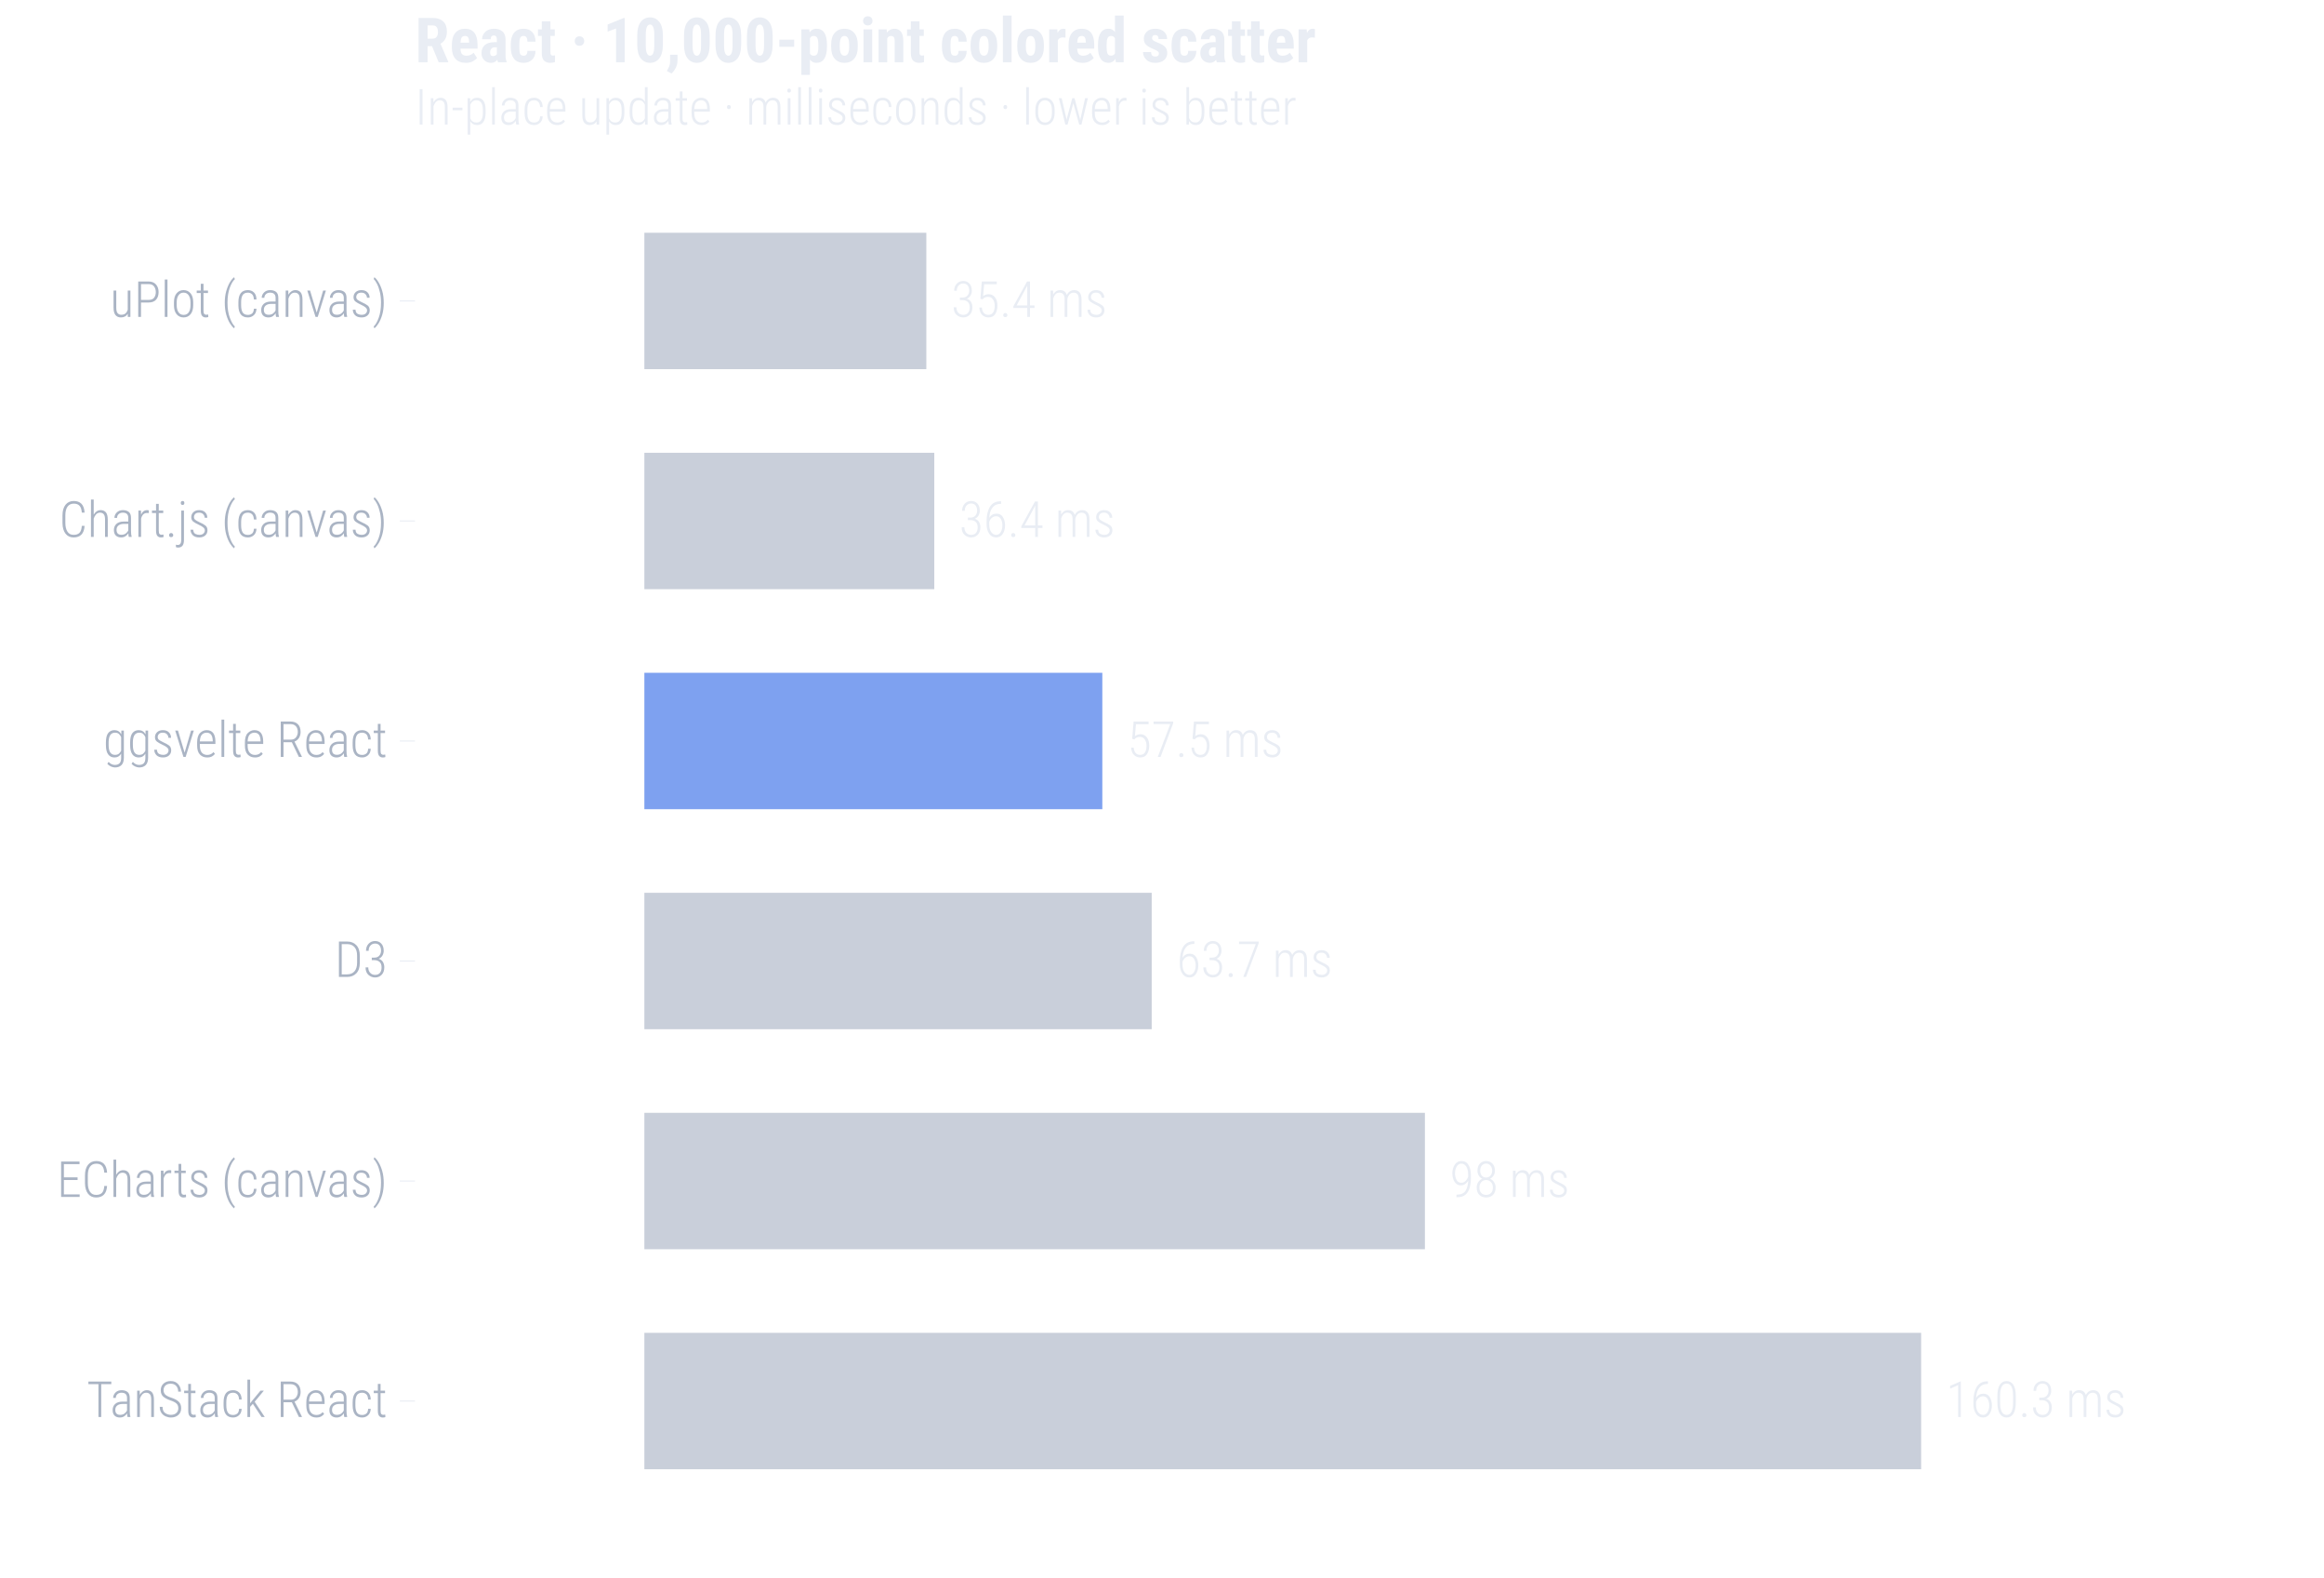
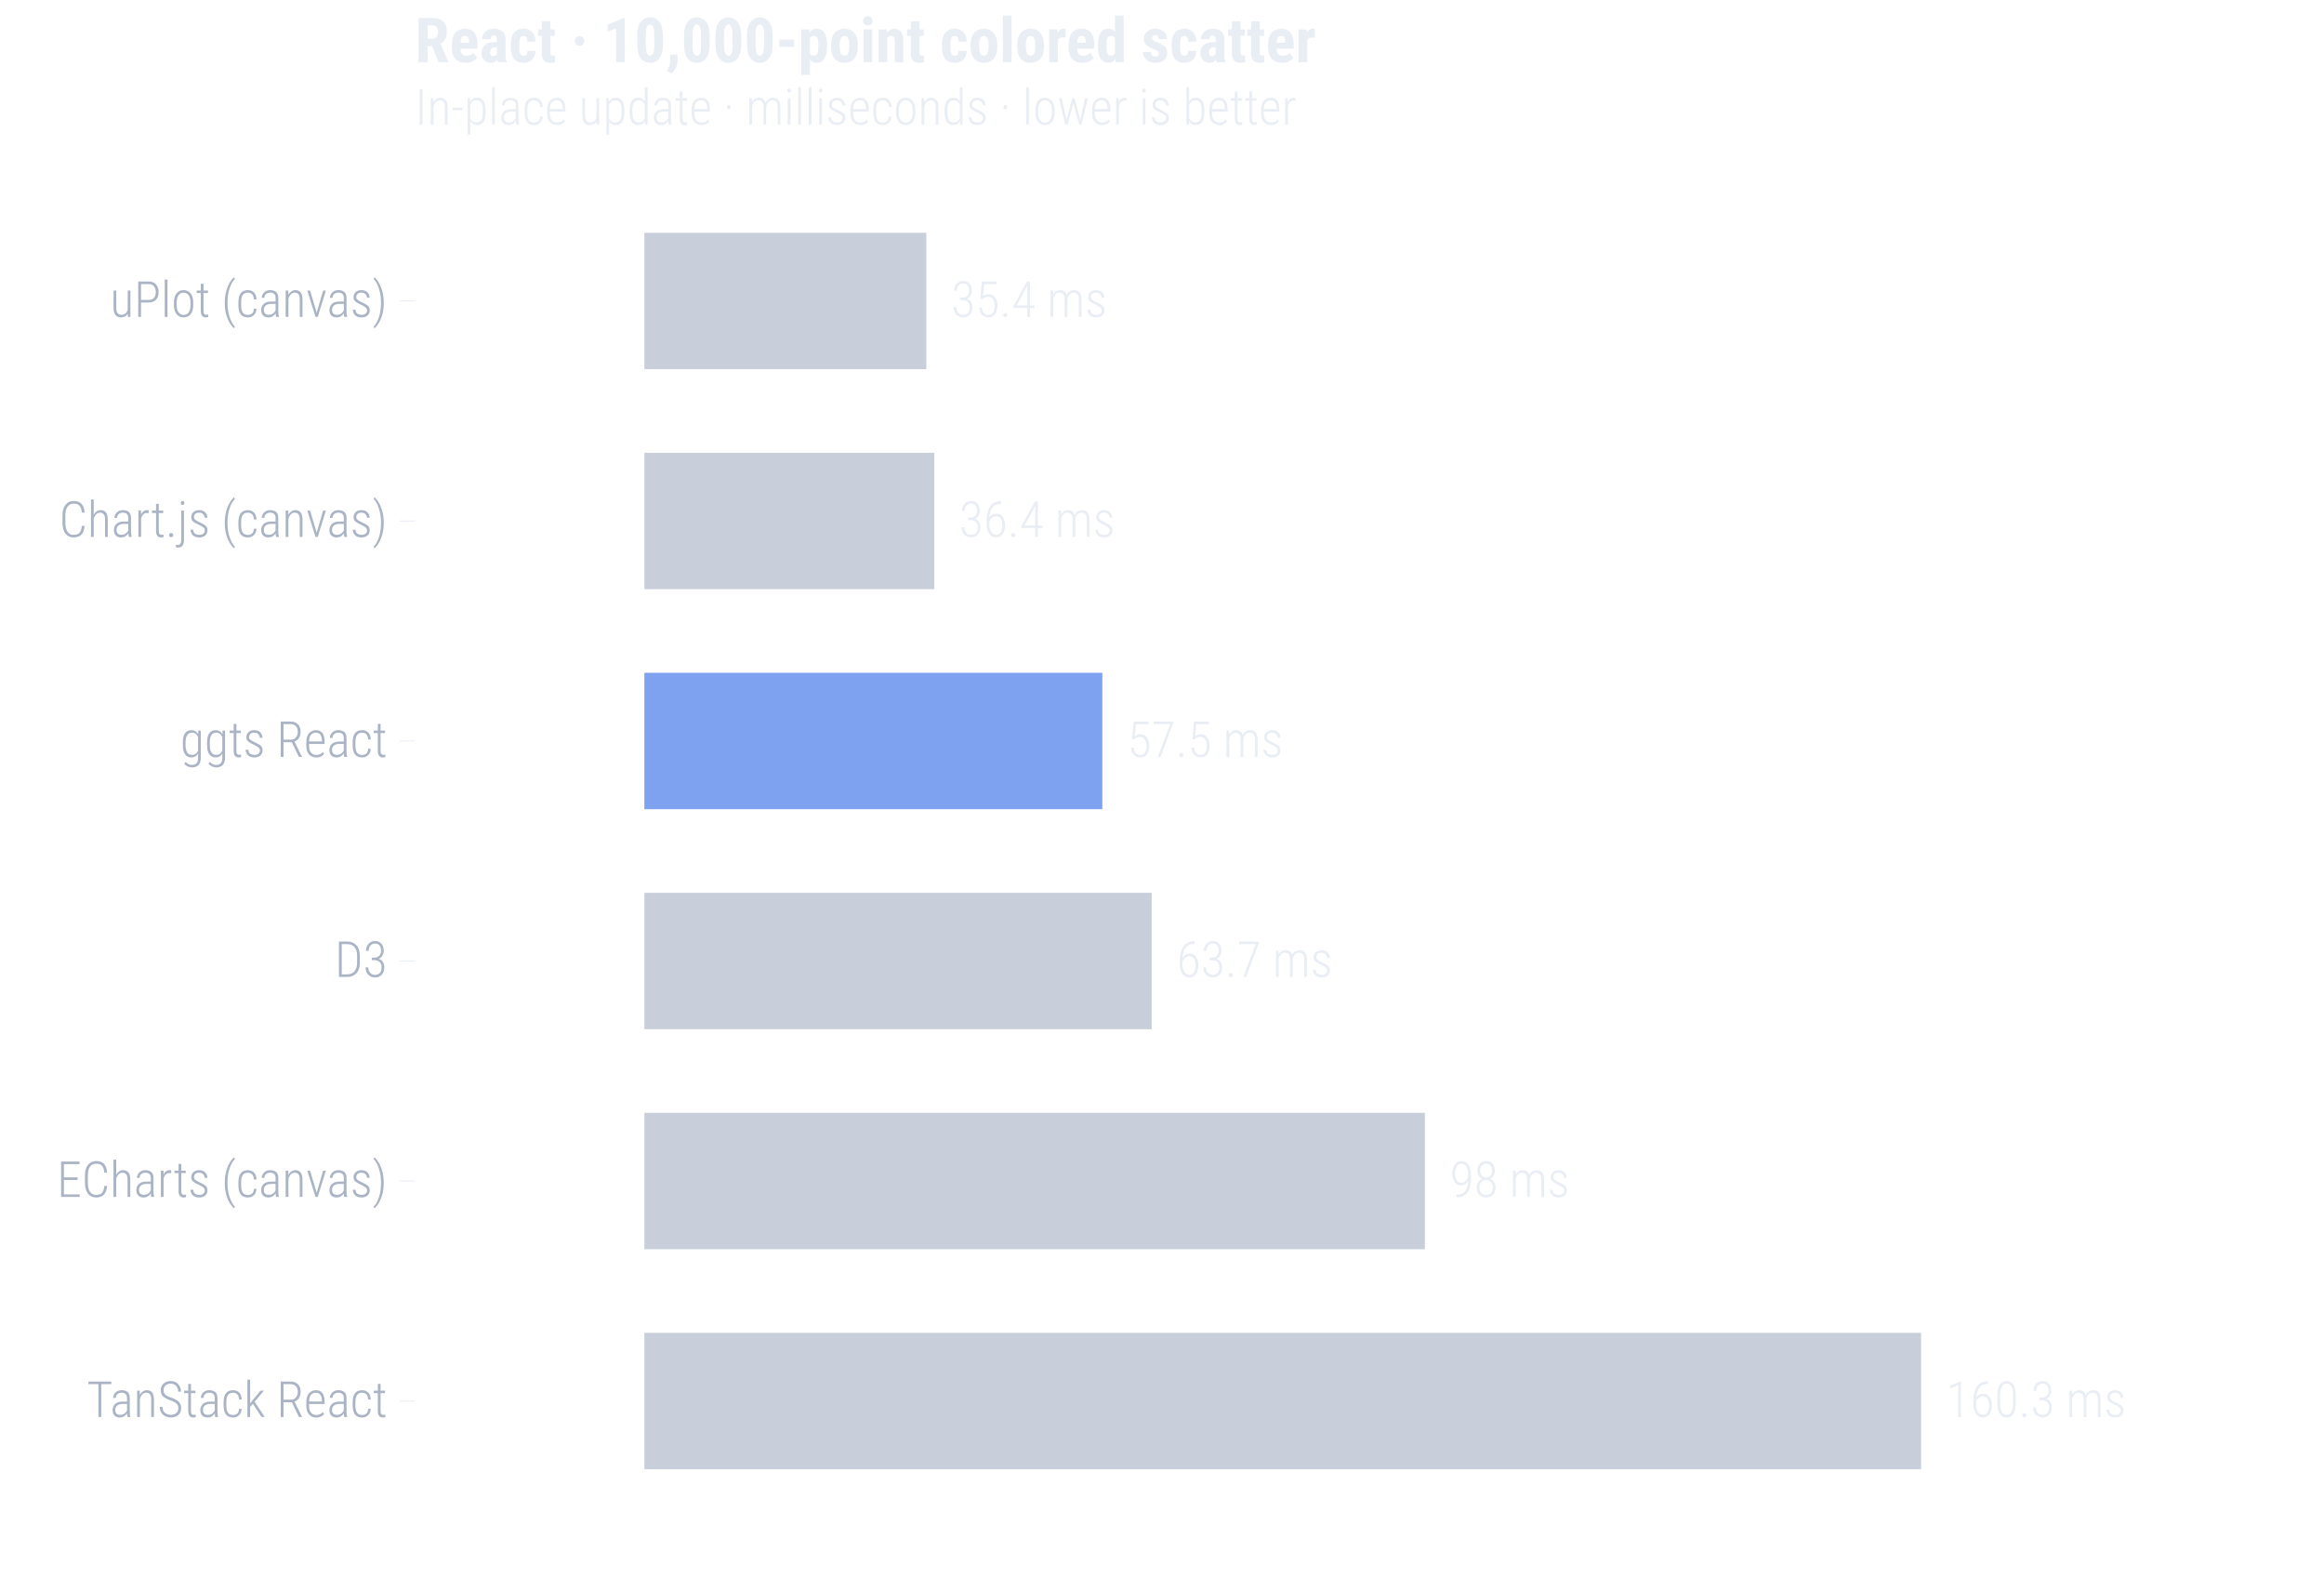
- <svg xmlns="http://www.w3.org/2000/svg" width="560" height="380" viewBox="0 0 560 380" role="img" aria-label="React · 10,000-point colored scatter. In-place update · milliseconds · lower is better. uPlot (canvas): 35.4 ms; Chart.js (canvas): 36.4 ms; ggsvelte React: 57.5 ms; D3: 63.7 ms; ECharts (canvas): 98 ms; TanStack React: 160.3 ms." class="gg-plot" font-family="&quot;Roboto Condensed&quot;, &quot;Arial Narrow&quot;, Arial, sans-serif" font-size="11" font-weight="300" text-rendering="optimizeLegibility" shape-rendering="geometricPrecision">
+ <svg xmlns="http://www.w3.org/2000/svg" width="560" height="380" viewBox="0 0 560 380" role="img" aria-label="React · 10,000-point colored scatter. In-place update · milliseconds · lower is better. uPlot (canvas): 35.4 ms; Chart.js (canvas): 36.4 ms; ggts React: 57.5 ms; D3: 63.7 ms; ECharts (canvas): 98 ms; TanStack React: 160.3 ms." class="gg-plot" font-family="&quot;Roboto Condensed&quot;, &quot;Arial Narrow&quot;, Arial, sans-serif" font-size="11" font-weight="300" text-rendering="optimizeLegibility" shape-rendering="geometricPrecision">
  <rect class="gg-paper" width="560" height="380" fill="var(--gg-paper, transparent)" />
  <text class="gg-title" x="100" y="15" font-size="15" font-weight="700" fill="var(--gg-ink, #e9edf4)">React · 10,000-point colored scatter</text>
  <text class="gg-subtitle" x="100" y="30" font-size="12" font-weight="300" fill="var(--gg-ink, #e9edf4)">In-place update · milliseconds · lower is better</text>
  <defs>
    <clipPath id="gg-clip-0">
      <rect width="456" height="318" />
    </clipPath>
  </defs>
  <g class="gg-panel" data-panel="0" transform="translate(100,46)">
    <rect class="gg-panel-background" width="456" height="318" fill="var(--gg-panel, transparent)" />
    <g class="gg-grid" stroke="var(--gg-grid, transparent)" stroke-width="0.25" vector-effect="non-scaling-stroke">
      <line x1="55.27" y1="0" x2="55.27" y2="318" />
      <line x1="151.23" y1="0" x2="151.23" y2="318" />
      <line x1="247.19" y1="0" x2="247.19" y2="318" />
      <line x1="343.15" y1="0" x2="343.15" y2="318" />
      <line x1="439.11" y1="0" x2="439.11" y2="318" />
      <line x1="0" y1="26.5" x2="456" y2="26.5" />
      <line x1="0" y1="79.5" x2="456" y2="79.5" />
      <line x1="0" y1="132.5" x2="456" y2="132.5" />
      <line x1="0" y1="185.5" x2="456" y2="185.5" />
      <line x1="0" y1="238.5" x2="456" y2="238.5" />
      <line x1="0" y1="291.5" x2="456" y2="291.5" />
    </g>
    <g class="gg-marks" clip-path="url(#gg-clip-0)">
      <g class="gg-batch gg-rects" data-layer="0">
        <rect x="55.27" y="10.07" width="67.94" height="32.86" fill="#c9cfda" />
        <rect x="55.27" y="63.07" width="69.86" height="32.86" fill="#c9cfda" />
        <rect x="55.27" y="116.07" width="110.35" height="32.86" fill="#7ea1f0" />
        <rect x="55.27" y="169.07" width="122.25" height="32.86" fill="#c9cfda" />
        <rect x="55.27" y="222.07" width="188.08" height="32.86" fill="#c9cfda" />
        <rect x="55.27" y="275.07" width="307.65" height="32.86" fill="#c9cfda" />
      </g>
      <g class="gg-batch gg-glyphs" data-layer="1" font-size="12" text-anchor="start">
        <text x="129.21" y="26.5" dy="0.32em" fill="var(--gg-ink, #e9edf4)">35.4 ms</text>
        <text x="131.13" y="79.5" dy="0.32em" fill="var(--gg-ink, #e9edf4)">36.4 ms</text>
        <text x="171.63" y="132.5" dy="0.32em" fill="var(--gg-ink, #e9edf4)">57.5 ms</text>
        <text x="183.53" y="185.5" dy="0.32em" fill="var(--gg-ink, #e9edf4)">63.7 ms</text>
        <text x="249.35" y="238.5" dy="0.32em" fill="var(--gg-ink, #e9edf4)">98 ms</text>
        <text x="368.92" y="291.5" dy="0.32em" fill="var(--gg-ink, #e9edf4)">160.3 ms</text>
      </g>
    </g>
    <rect class="gg-panel-border" width="456" height="318" fill="none" stroke="var(--gg-panelBorder, transparent)" stroke-width="0.5" vector-effect="non-scaling-stroke" />
  </g>
  <g class="gg-axis gg-axis-y" transform="translate(100,46)">
    <g class="gg-tick" transform="translate(0,26.5)">
      <line x2="-3.67" stroke="var(--gg-tickColor, #e9edf4)" stroke-width="0.25" vector-effect="non-scaling-stroke" />
      <text x="-6.67" dy="0.32em" text-anchor="end" fill="var(--gg-axisText, #aab4c4)" font-size="12" font-weight="300">uPlot (canvas)</text>
    </g>
    <g class="gg-tick" transform="translate(0,79.5)">
      <line x2="-3.67" stroke="var(--gg-tickColor, #e9edf4)" stroke-width="0.25" vector-effect="non-scaling-stroke" />
      <text x="-6.67" dy="0.32em" text-anchor="end" fill="var(--gg-axisText, #aab4c4)" font-size="12" font-weight="300">Chart.js (canvas)</text>
    </g>
    <g class="gg-tick" transform="translate(0,132.5)">
      <line x2="-3.67" stroke="var(--gg-tickColor, #e9edf4)" stroke-width="0.25" vector-effect="non-scaling-stroke" />
-       <text x="-6.67" dy="0.32em" text-anchor="end" fill="var(--gg-axisText, #aab4c4)" font-size="12" font-weight="300">ggsvelte React</text>
+       <text x="-6.67" dy="0.32em" text-anchor="end" fill="var(--gg-axisText, #aab4c4)" font-size="12" font-weight="300">ggts React</text>
    </g>
    <g class="gg-tick" transform="translate(0,185.5)">
      <line x2="-3.67" stroke="var(--gg-tickColor, #e9edf4)" stroke-width="0.25" vector-effect="non-scaling-stroke" />
      <text x="-6.67" dy="0.32em" text-anchor="end" fill="var(--gg-axisText, #aab4c4)" font-size="12" font-weight="300">D3</text>
    </g>
    <g class="gg-tick" transform="translate(0,238.5)">
      <line x2="-3.67" stroke="var(--gg-tickColor, #e9edf4)" stroke-width="0.25" vector-effect="non-scaling-stroke" />
      <text x="-6.67" dy="0.32em" text-anchor="end" fill="var(--gg-axisText, #aab4c4)" font-size="12" font-weight="300">ECharts (canvas)</text>
    </g>
    <g class="gg-tick" transform="translate(0,291.5)">
      <line x2="-3.67" stroke="var(--gg-tickColor, #e9edf4)" stroke-width="0.25" vector-effect="non-scaling-stroke" />
      <text x="-6.67" dy="0.32em" text-anchor="end" fill="var(--gg-axisText, #aab4c4)" font-size="12" font-weight="300">TanStack React</text>
    </g>
  </g>
</svg>
